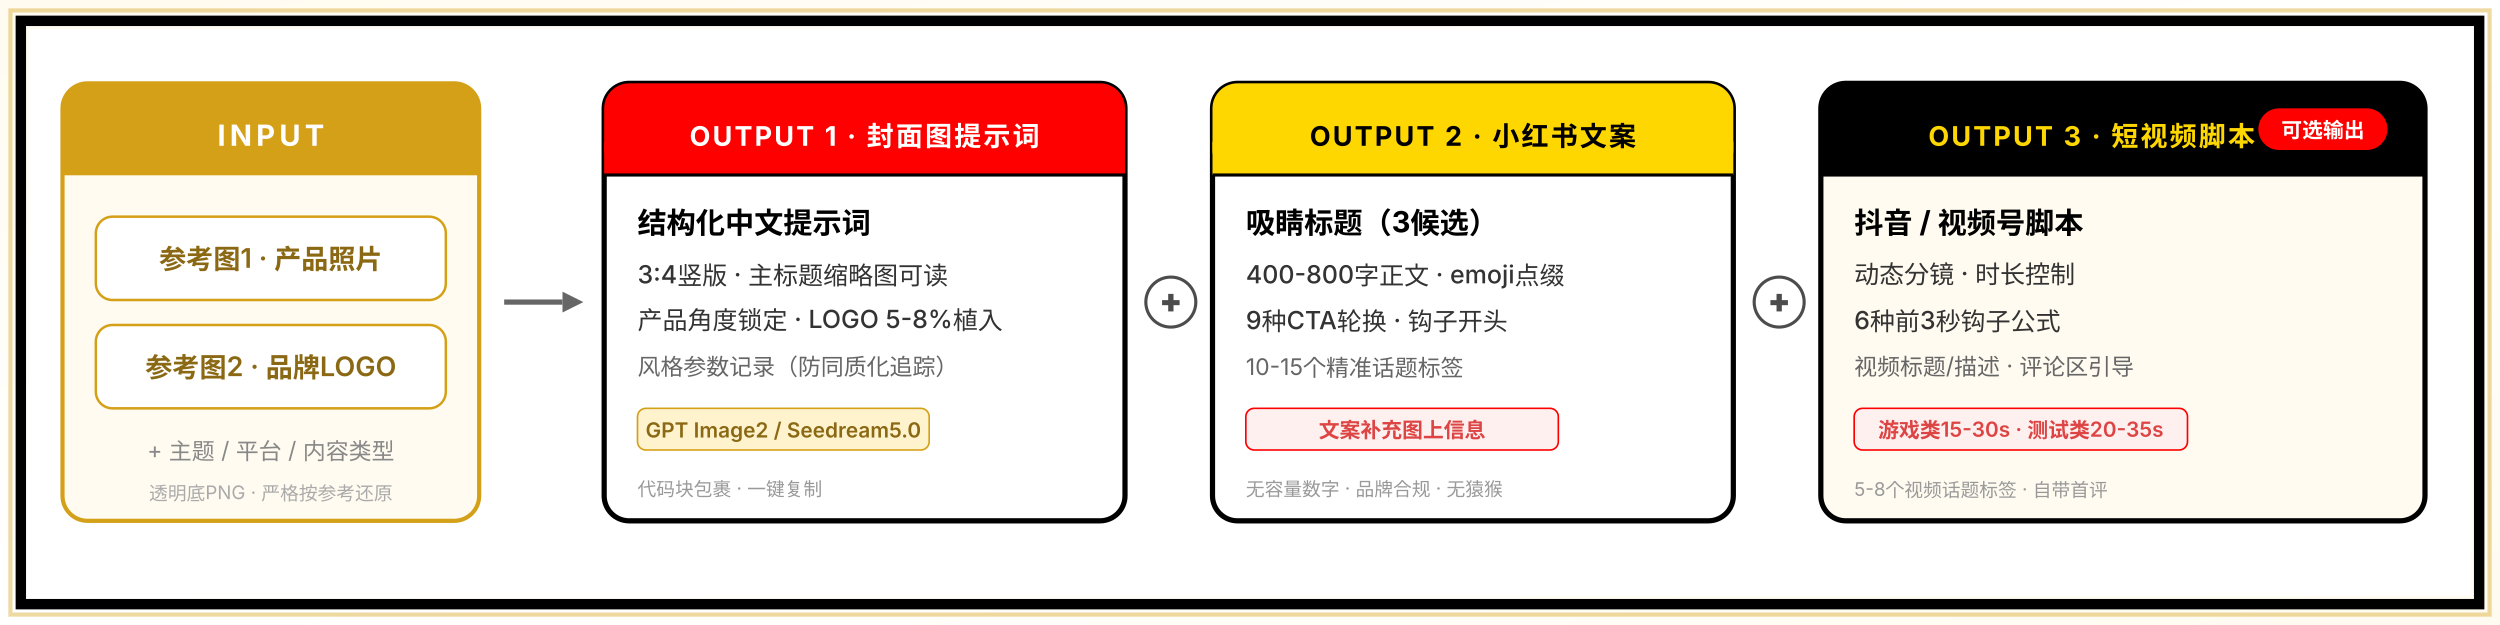
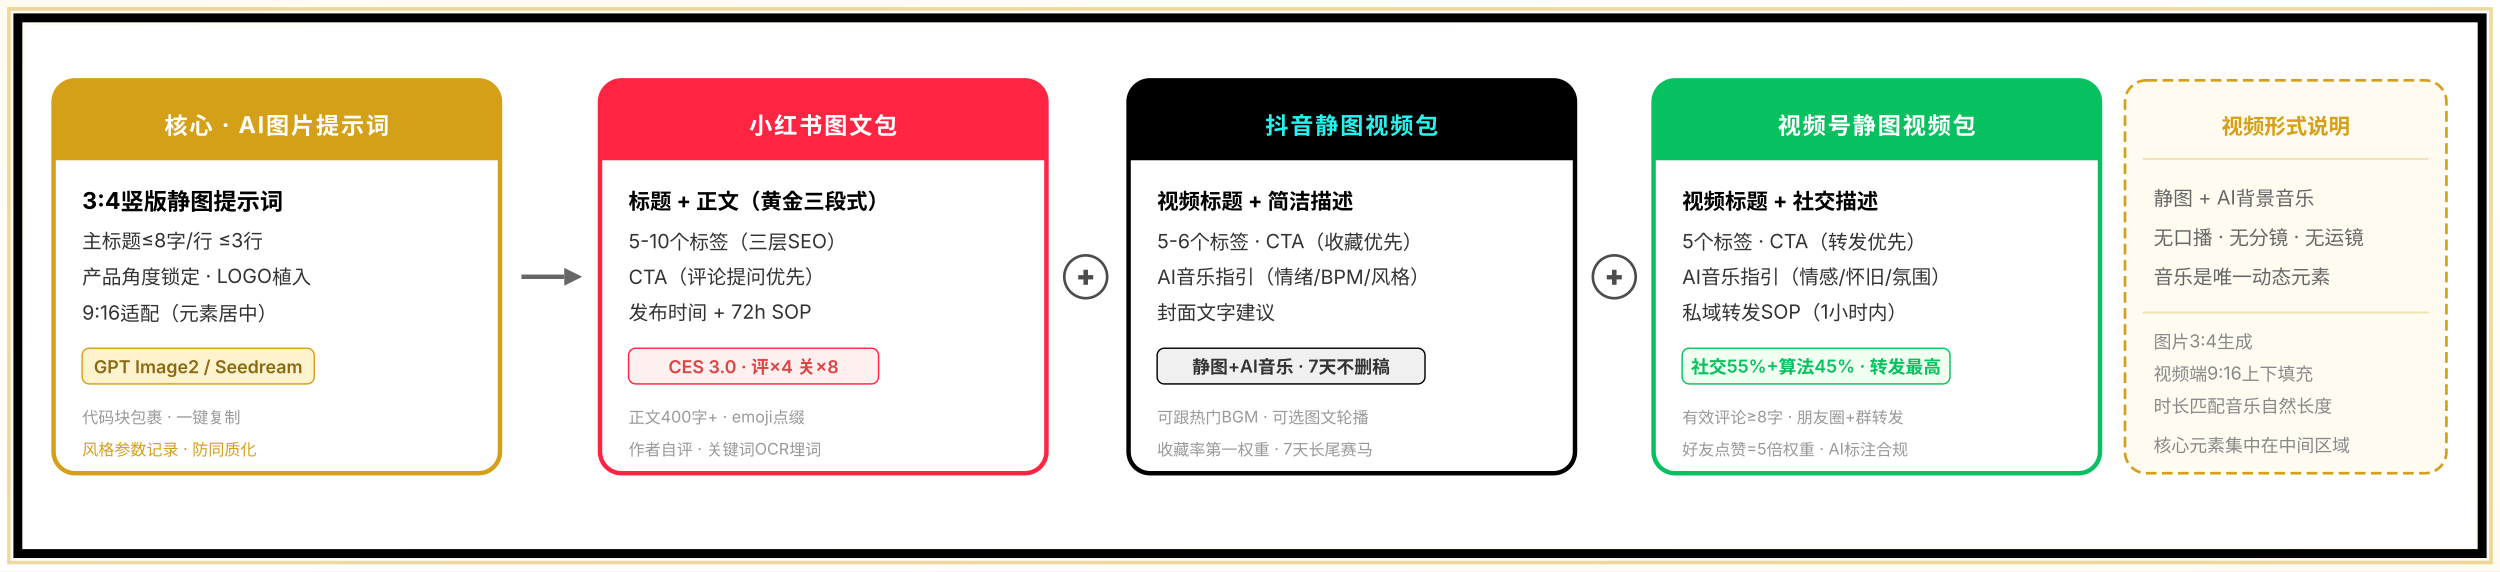
- <svg xmlns="http://www.w3.org/2000/svg" width="1200" height="300" viewBox="0 0 1200 300" role="img" aria-labelledby="title desc">
+ <svg xmlns="http://www.w3.org/2000/svg" width="1400" height="320" viewBox="0 0 1400 320" role="img" aria-labelledby="title desc">
  <defs>
    <pattern id="dots-op" x="0" y="0" width="20" height="20" patternUnits="userSpaceOnUse">
      <circle cx="10" cy="10" r="2" fill="#D4A017" opacity="0.1" />
    </pattern>
    <linearGradient id="op-bg" x1="0%" y1="0%" x2="100%" y2="100%">
      <stop offset="0%" stop-color="#FFFBF0" />
      <stop offset="50%" stop-color="#fff" />
      <stop offset="100%" stop-color="#FFFBF0" />
    </linearGradient>
  </defs>
-   <rect width="1200" height="300" fill="url(#op-bg)" />
-   <rect width="1200" height="300" fill="url(#dots-op)" />
-   <rect x="5" y="5" width="1190" height="290" rx="0" fill="none" stroke="#D4A017" stroke-width="2" opacity="0.4" />
-   <rect x="10" y="10" width="1180" height="280" rx="0" fill="none" stroke="#000" stroke-width="5" />
-   <rect x="14" y="14" width="1172" height="272" rx="0" fill="#fff" />
-   <g transform="translate(30, 40)">
-     <rect x="0" y="0" width="200" height="210" rx="12" fill="#FFFBF0" stroke="#D4A017" stroke-width="2" />
-     <rect x="0" y="0" width="200" height="44" rx="12" fill="#D4A017" />
-     <rect x="0" y="28" width="200" height="16" fill="#D4A017" />
-     <text x="100" y="30" font-family="-apple-system, sans-serif" font-size="14" fill="#fff" text-anchor="middle" font-weight="700" letter-spacing="2">INPUT</text>
-     <line x1="0" y1="44" x2="200" y2="44" stroke="#D4A017" stroke-width="1" opacity="0.3" />
-     <rect x="16" y="64" width="168" height="40" rx="8" fill="#fff" stroke="#D4A017" stroke-width="1.2" />
-     <text x="100" y="89" font-family="-apple-system, BlinkMacSystemFont, PingFang SC, sans-serif" font-size="13" fill="#8B6914" text-anchor="middle" font-weight="600">参考图1 · 产品照片</text>
-     <rect x="16" y="116" width="168" height="40" rx="8" fill="#fff" stroke="#D4A017" stroke-width="1.2" />
-     <text x="100" y="141" font-family="-apple-system, BlinkMacSystemFont, PingFang SC, sans-serif" font-size="13" fill="#8B6914" text-anchor="middle" font-weight="600">参考图2 · 品牌LOGO</text>
-     <text x="100" y="180" font-family="-apple-system, BlinkMacSystemFont, PingFang SC, sans-serif" font-size="11" fill="#888" text-anchor="middle">+ 主题 / 平台 / 内容类型</text>
-     <text x="100" y="200" font-family="-apple-system, BlinkMacSystemFont, PingFang SC, sans-serif" font-size="9" fill="#aaa" text-anchor="middle">透明底PNG · 严格按参考还原</text>
+   <rect width="1400" height="320" fill="url(#op-bg)" />
+   <rect width="1400" height="320" fill="url(#dots-op)" />
+   <rect x="5" y="5" width="1390" height="310" rx="0" fill="none" stroke="#D4A017" stroke-width="2" opacity="0.4" />
+   <rect x="10" y="10" width="1380" height="300" rx="0" fill="none" stroke="#000" stroke-width="5" />
+   <rect x="14" y="14" width="1372" height="292" rx="0" fill="#fff" />
+   <g transform="translate(30, 45)">
+     <rect x="0" y="0" width="250" height="220" rx="12" fill="#fff" stroke="#D4A017" stroke-width="2.5" />
+     <rect x="0" y="0" width="250" height="44" rx="12" fill="#D4A017" />
+     <rect x="0" y="28" width="250" height="16" fill="#D4A017" />
+     <text x="125" y="30" font-family="-apple-system, sans-serif" font-size="13" fill="#fff" text-anchor="middle" font-weight="700" letter-spacing="1">核心 · AI图片提示词</text>
+     <line x1="0" y1="44" x2="250" y2="44" stroke="#D4A017" stroke-width="1.5" />
+     <text x="16" y="72" font-family="-apple-system, BlinkMacSystemFont, PingFang SC, sans-serif" font-size="13" fill="#000" font-weight="700">3:4竖版静图提示词</text>
+     <text x="16" y="94" font-family="-apple-system, BlinkMacSystemFont, PingFang SC, sans-serif" font-size="11" fill="#333">主标题≤8字/行 ≤3行</text>
+     <text x="16" y="114" font-family="-apple-system, BlinkMacSystemFont, PingFang SC, sans-serif" font-size="11" fill="#333">产品角度锁定 · LOGO植入</text>
+     <text x="16" y="134" font-family="-apple-system, BlinkMacSystemFont, PingFang SC, sans-serif" font-size="11" fill="#333">9:16适配（元素居中）</text>
+     <rect x="16" y="150" width="130" height="20" rx="4" fill="#FFF3CD" stroke="#D4A017" stroke-width="0.8" />
+     <text x="81" y="164" font-family="-apple-system, sans-serif" font-size="10" fill="#8B6914" text-anchor="middle" font-weight="600">GPT Image2 / Seedream</text>
+     <text x="16" y="192" font-family="-apple-system, BlinkMacSystemFont, PingFang SC, sans-serif" font-size="9" fill="#999">代码块包裹 · 一键复制</text>
+     <text x="16" y="210" font-family="-apple-system, BlinkMacSystemFont, PingFang SC, sans-serif" font-size="9" fill="#D4A017">风格参数记录 · 防同质化</text>
  </g>
-   <g transform="translate(242, 145)" opacity="0.6">
-     <line x1="0" y1="0" x2="28" y2="0" stroke="#000" stroke-width="2.5" />
-     <polygon points="28,-5 38,0 28,5" fill="#000" />
+   <g transform="translate(292, 155)" opacity="0.6">
+     <line x1="0" y1="0" x2="24" y2="0" stroke="#000" stroke-width="2.5" />
+     <polygon points="24,-5 34,0 24,5" fill="#000" />
  </g>
-   <g transform="translate(290, 40)">
-     <rect x="0" y="0" width="250" height="210" rx="12" fill="#fff" stroke="#000" stroke-width="2.5" />
-     <rect x="0" y="0" width="250" height="44" rx="12" fill="#FF0000" />
-     <rect x="0" y="28" width="250" height="16" fill="#FF0000" />
-     <text x="125" y="30" font-family="-apple-system, sans-serif" font-size="13" fill="#fff" text-anchor="middle" font-weight="700" letter-spacing="1">OUTPUT 1 · 封面图提示词</text>
-     <line x1="0" y1="44" x2="250" y2="44" stroke="#000" stroke-width="1.5" />
-     <text x="16" y="72" font-family="-apple-system, BlinkMacSystemFont, PingFang SC, sans-serif" font-size="14" fill="#000" font-weight="700">结构化中文提示词</text>
-     <text x="16" y="96" font-family="-apple-system, BlinkMacSystemFont, PingFang SC, sans-serif" font-size="12" fill="#333" font-weight="500">3:4竖版 · 主标题缩略图可读</text>
-     <text x="16" y="118" font-family="-apple-system, BlinkMacSystemFont, PingFang SC, sans-serif" font-size="12" fill="#333" font-weight="500">产品角度锁定 · LOGO 5-8%植入</text>
-     <text x="16" y="140" font-family="-apple-system, BlinkMacSystemFont, PingFang SC, sans-serif" font-size="11" fill="#666">风格参数记录（防同质化追踪）</text>
-     <rect x="16" y="156" width="140" height="20" rx="4" fill="#FFF3CD" stroke="#D4A017" stroke-width="0.8" />
-     <text x="86" y="170" font-family="-apple-system, BlinkMacSystemFont, sans-serif" font-size="10" fill="#8B6914" text-anchor="middle" font-weight="600">GPT Image2 / Seedream5.0</text>
-     <text x="16" y="198" font-family="-apple-system, BlinkMacSystemFont, PingFang SC, sans-serif" font-size="9" fill="#999">代码块包裹 · 一键复制</text>
+   <g transform="translate(336, 45)">
+     <rect x="0" y="0" width="250" height="220" rx="12" fill="#fff" stroke="#FF2442" stroke-width="2.5" />
+     <rect x="0" y="0" width="250" height="44" rx="12" fill="#FF2442" />
+     <rect x="0" y="28" width="250" height="16" fill="#FF2442" />
+     <text x="125" y="30" font-family="-apple-system, sans-serif" font-size="13" fill="#fff" text-anchor="middle" font-weight="700" letter-spacing="1">小红书图文包</text>
+     <line x1="0" y1="44" x2="250" y2="44" stroke="#FF2442" stroke-width="1.5" />
+     <text x="16" y="72" font-family="-apple-system, BlinkMacSystemFont, PingFang SC, sans-serif" font-size="12" fill="#000" font-weight="700">标题 + 正文（黄金三段式）</text>
+     <text x="16" y="94" font-family="-apple-system, BlinkMacSystemFont, PingFang SC, sans-serif" font-size="11" fill="#333">5-10个标签（三层SEO）</text>
+     <text x="16" y="114" font-family="-apple-system, BlinkMacSystemFont, PingFang SC, sans-serif" font-size="11" fill="#333">CTA（评论提问优先）</text>
+     <text x="16" y="134" font-family="-apple-system, BlinkMacSystemFont, PingFang SC, sans-serif" font-size="11" fill="#333">发布时间 + 72h SOP</text>
+     <rect x="16" y="150" width="140" height="20" rx="4" fill="#FFF0F0" stroke="#FF2442" stroke-width="0.8" />
+     <text x="86" y="164" font-family="-apple-system, sans-serif" font-size="10" fill="#D44" text-anchor="middle" font-weight="600">CES 3.0 · 评×4 关×8</text>
+     <text x="16" y="192" font-family="-apple-system, BlinkMacSystemFont, PingFang SC, sans-serif" font-size="9" fill="#999">正文400字+ · emoji点缀</text>
+     <text x="16" y="210" font-family="-apple-system, BlinkMacSystemFont, PingFang SC, sans-serif" font-size="9" fill="#999">作者自评 · 关键词OCR埋词</text>
  </g>
-   <g transform="translate(552, 145)" opacity="0.7">
+   <g transform="translate(598, 155)" opacity="0.7">
    <circle cx="10" cy="0" r="12" fill="none" stroke="#000" stroke-width="1.5" />
    <text x="10" y="5" font-family="-apple-system, sans-serif" font-size="16" fill="#000" font-weight="900" text-anchor="middle">+</text>
  </g>
-   <g transform="translate(582, 40)">
-     <rect x="0" y="0" width="250" height="210" rx="12" fill="#fff" stroke="#000" stroke-width="2.5" />
-     <rect x="0" y="0" width="250" height="44" rx="12" fill="#FFD700" />
-     <rect x="0" y="28" width="250" height="16" fill="#FFD700" />
-     <text x="125" y="30" font-family="-apple-system, sans-serif" font-size="13" fill="#000" text-anchor="middle" font-weight="700" letter-spacing="1">OUTPUT 2 · 小红书文案</text>
+   <g transform="translate(632, 45)">
+     <rect x="0" y="0" width="250" height="220" rx="12" fill="#fff" stroke="#000" stroke-width="2.5" />
+     <rect x="0" y="0" width="250" height="44" rx="12" fill="#000" />
+     <rect x="0" y="28" width="250" height="16" fill="#000" />
+     <text x="125" y="30" font-family="-apple-system, sans-serif" font-size="13" fill="#25F4EE" text-anchor="middle" font-weight="700" letter-spacing="1">抖音静图视频包</text>
    <line x1="0" y1="44" x2="250" y2="44" stroke="#000" stroke-width="1.5" />
-     <text x="16" y="72" font-family="-apple-system, BlinkMacSystemFont, PingFang SC, sans-serif" font-size="14" fill="#000" font-weight="700">吸睛标题（3候选）</text>
-     <text x="16" y="96" font-family="-apple-system, BlinkMacSystemFont, PingFang SC, sans-serif" font-size="12" fill="#333" font-weight="500">400-800字正文 · emoji点缀</text>
-     <text x="16" y="118" font-family="-apple-system, BlinkMacSystemFont, PingFang SC, sans-serif" font-size="12" fill="#333" font-weight="500">9种CTA轮换 · 钩子开头</text>
-     <text x="16" y="140" font-family="-apple-system, BlinkMacSystemFont, PingFang SC, sans-serif" font-size="11" fill="#666">10-15个精准话题标签</text>
-     <rect x="16" y="156" width="150" height="20" rx="4" fill="#FFF0F0" stroke="#FF0000" stroke-width="0.8" />
-     <text x="91" y="170" font-family="-apple-system, BlinkMacSystemFont, sans-serif" font-size="10" fill="#D44" text-anchor="middle" font-weight="600">文案补充图上信息</text>
-     <text x="16" y="198" font-family="-apple-system, BlinkMacSystemFont, PingFang SC, sans-serif" font-size="9" fill="#999">无容量数字 · 品牌合规 · 无猿猴</text>
+     <text x="16" y="72" font-family="-apple-system, BlinkMacSystemFont, PingFang SC, sans-serif" font-size="12" fill="#000" font-weight="700">视频标题 + 简洁描述</text>
+     <text x="16" y="94" font-family="-apple-system, BlinkMacSystemFont, PingFang SC, sans-serif" font-size="11" fill="#333">5-6个标签 · CTA（收藏优先）</text>
+     <text x="16" y="114" font-family="-apple-system, BlinkMacSystemFont, PingFang SC, sans-serif" font-size="11" fill="#333">AI音乐指引（情绪/BPM/风格）</text>
+     <text x="16" y="134" font-family="-apple-system, BlinkMacSystemFont, PingFang SC, sans-serif" font-size="11" fill="#333">封面文字建议</text>
+     <rect x="16" y="150" width="150" height="20" rx="4" fill="#F0F0F0" stroke="#000" stroke-width="0.8" />
+     <text x="91" y="164" font-family="-apple-system, sans-serif" font-size="10" fill="#333" text-anchor="middle" font-weight="600">静图+AI音乐 · 7天不删稿</text>
+     <text x="16" y="192" font-family="-apple-system, BlinkMacSystemFont, PingFang SC, sans-serif" font-size="9" fill="#999">可跟热门BGM · 可选图文轮播</text>
+     <text x="16" y="210" font-family="-apple-system, BlinkMacSystemFont, PingFang SC, sans-serif" font-size="9" fill="#999">收藏率第一权重 · 7天长尾赛马</text>
  </g>
-   <g transform="translate(844, 145)" opacity="0.7">
+   <g transform="translate(894, 155)" opacity="0.7">
    <circle cx="10" cy="0" r="12" fill="none" stroke="#000" stroke-width="1.5" />
    <text x="10" y="5" font-family="-apple-system, sans-serif" font-size="16" fill="#000" font-weight="900" text-anchor="middle">+</text>
  </g>
-   <g transform="translate(874, 40)">
-     <rect x="0" y="0" width="290" height="210" rx="12" fill="#FFFBF0" stroke="#000" stroke-width="2.5" />
-     <rect x="0" y="0" width="290" height="44" rx="12" fill="#000" />
-     <rect x="0" y="28" width="290" height="16" fill="#000" />
-     <text x="130" y="30" font-family="-apple-system, sans-serif" font-size="13" fill="#FFD700" text-anchor="middle" font-weight="700" letter-spacing="1">OUTPUT 3 · 短视频脚本</text>
-     <rect x="210" y="12" width="62" height="20" rx="10" fill="#FF0000" />
-     <text x="241" y="26" font-family="-apple-system, BlinkMacSystemFont, sans-serif" font-size="10" fill="#fff" text-anchor="middle" font-weight="700">可选输出</text>
-     <line x1="0" y1="44" x2="290" y2="44" stroke="#000" stroke-width="1.5" />
-     <text x="16" y="72" font-family="-apple-system, BlinkMacSystemFont, PingFang SC, sans-serif" font-size="14" fill="#000" font-weight="700">抖音 / 视频号脚本</text>
-     <text x="16" y="96" font-family="-apple-system, BlinkMacSystemFont, PingFang SC, sans-serif" font-size="12" fill="#333" font-weight="500">动态分镜 · 时长控制</text>
-     <text x="16" y="118" font-family="-apple-system, BlinkMacSystemFont, PingFang SC, sans-serif" font-size="12" fill="#333" font-weight="500">6种前3秒钩子公式</text>
-     <text x="16" y="140" font-family="-apple-system, BlinkMacSystemFont, PingFang SC, sans-serif" font-size="11" fill="#666">视频标题/描述 · 评论区引导</text>
-     <rect x="16" y="156" width="160" height="20" rx="4" fill="#FFF0F0" stroke="#FF0000" stroke-width="0.8" />
-     <text x="96" y="170" font-family="-apple-system, BlinkMacSystemFont, sans-serif" font-size="10" fill="#D44" text-anchor="middle" font-weight="600">游戏类15-30s · 测试类20-35s</text>
-     <text x="16" y="198" font-family="-apple-system, BlinkMacSystemFont, PingFang SC, sans-serif" font-size="9" fill="#999">5-8个视频话题标签 · 自带首评</text>
+   <g transform="translate(926, 45)">
+     <rect x="0" y="0" width="250" height="220" rx="12" fill="#fff" stroke="#07C160" stroke-width="2.5" />
+     <rect x="0" y="0" width="250" height="44" rx="12" fill="#07C160" />
+     <rect x="0" y="28" width="250" height="16" fill="#07C160" />
+     <text x="125" y="30" font-family="-apple-system, sans-serif" font-size="13" fill="#fff" text-anchor="middle" font-weight="700" letter-spacing="1">视频号静图视频包</text>
+     <line x1="0" y1="44" x2="250" y2="44" stroke="#07C160" stroke-width="1.5" />
+     <text x="16" y="72" font-family="-apple-system, BlinkMacSystemFont, PingFang SC, sans-serif" font-size="12" fill="#000" font-weight="700">视频标题 + 社交描述</text>
+     <text x="16" y="94" font-family="-apple-system, BlinkMacSystemFont, PingFang SC, sans-serif" font-size="11" fill="#333">5个标签 · CTA（转发优先）</text>
+     <text x="16" y="114" font-family="-apple-system, BlinkMacSystemFont, PingFang SC, sans-serif" font-size="11" fill="#333">AI音乐指引（情感/怀旧/氛围）</text>
+     <text x="16" y="134" font-family="-apple-system, BlinkMacSystemFont, PingFang SC, sans-serif" font-size="11" fill="#333">私域转发SOP（1小时内）</text>
+     <rect x="16" y="150" width="150" height="20" rx="4" fill="#F0FFF0" stroke="#07C160" stroke-width="0.8" />
+     <text x="91" y="164" font-family="-apple-system, sans-serif" font-size="10" fill="#07C160" text-anchor="middle" font-weight="600">社交55%+算法45% · 转发最高</text>
+     <text x="16" y="192" font-family="-apple-system, BlinkMacSystemFont, PingFang SC, sans-serif" font-size="9" fill="#999">有效评论≥8字 · 朋友圈+群转发</text>
+     <text x="16" y="210" font-family="-apple-system, BlinkMacSystemFont, PingFang SC, sans-serif" font-size="9" fill="#999">好友点赞=5倍权重 · AI标注合规</text>
+   </g>
+   <g transform="translate(1190, 45)">
+     <rect x="0" y="0" width="180" height="220" rx="12" fill="#FFFBF0" stroke="#D4A017" stroke-width="1.5" stroke-dasharray="6,3" />
+     <text x="90" y="30" font-family="-apple-system, BlinkMacSystemFont, PingFang SC, sans-serif" font-size="12" fill="#D4A017" text-anchor="middle" font-weight="700">视频形式说明</text>
+     <line x1="10" y1="44" x2="170" y2="44" stroke="#D4A017" stroke-width="1" opacity="0.3" />
+     <text x="16" y="70" font-family="-apple-system, BlinkMacSystemFont, PingFang SC, sans-serif" font-size="11" fill="#666">静图 + AI背景音乐</text>
+     <text x="16" y="92" font-family="-apple-system, BlinkMacSystemFont, PingFang SC, sans-serif" font-size="11" fill="#666">无口播 · 无分镜 · 无运镜</text>
+     <text x="16" y="114" font-family="-apple-system, BlinkMacSystemFont, PingFang SC, sans-serif" font-size="11" fill="#666">音乐是唯一动态元素</text>
+     <line x1="10" y1="130" x2="170" y2="130" stroke="#D4A017" stroke-width="1" opacity="0.3" />
+     <text x="16" y="150" font-family="-apple-system, BlinkMacSystemFont, PingFang SC, sans-serif" font-size="10" fill="#888">图片3:4生成</text>
+     <text x="16" y="168" font-family="-apple-system, BlinkMacSystemFont, PingFang SC, sans-serif" font-size="10" fill="#888">视频端9:16上下填充</text>
+     <text x="16" y="186" font-family="-apple-system, BlinkMacSystemFont, PingFang SC, sans-serif" font-size="10" fill="#888">时长匹配音乐自然长度</text>
+     <text x="16" y="208" font-family="-apple-system, BlinkMacSystemFont, PingFang SC, sans-serif" font-size="10" fill="#888">核心元素集中在中间区域</text>
  </g>
</svg>
